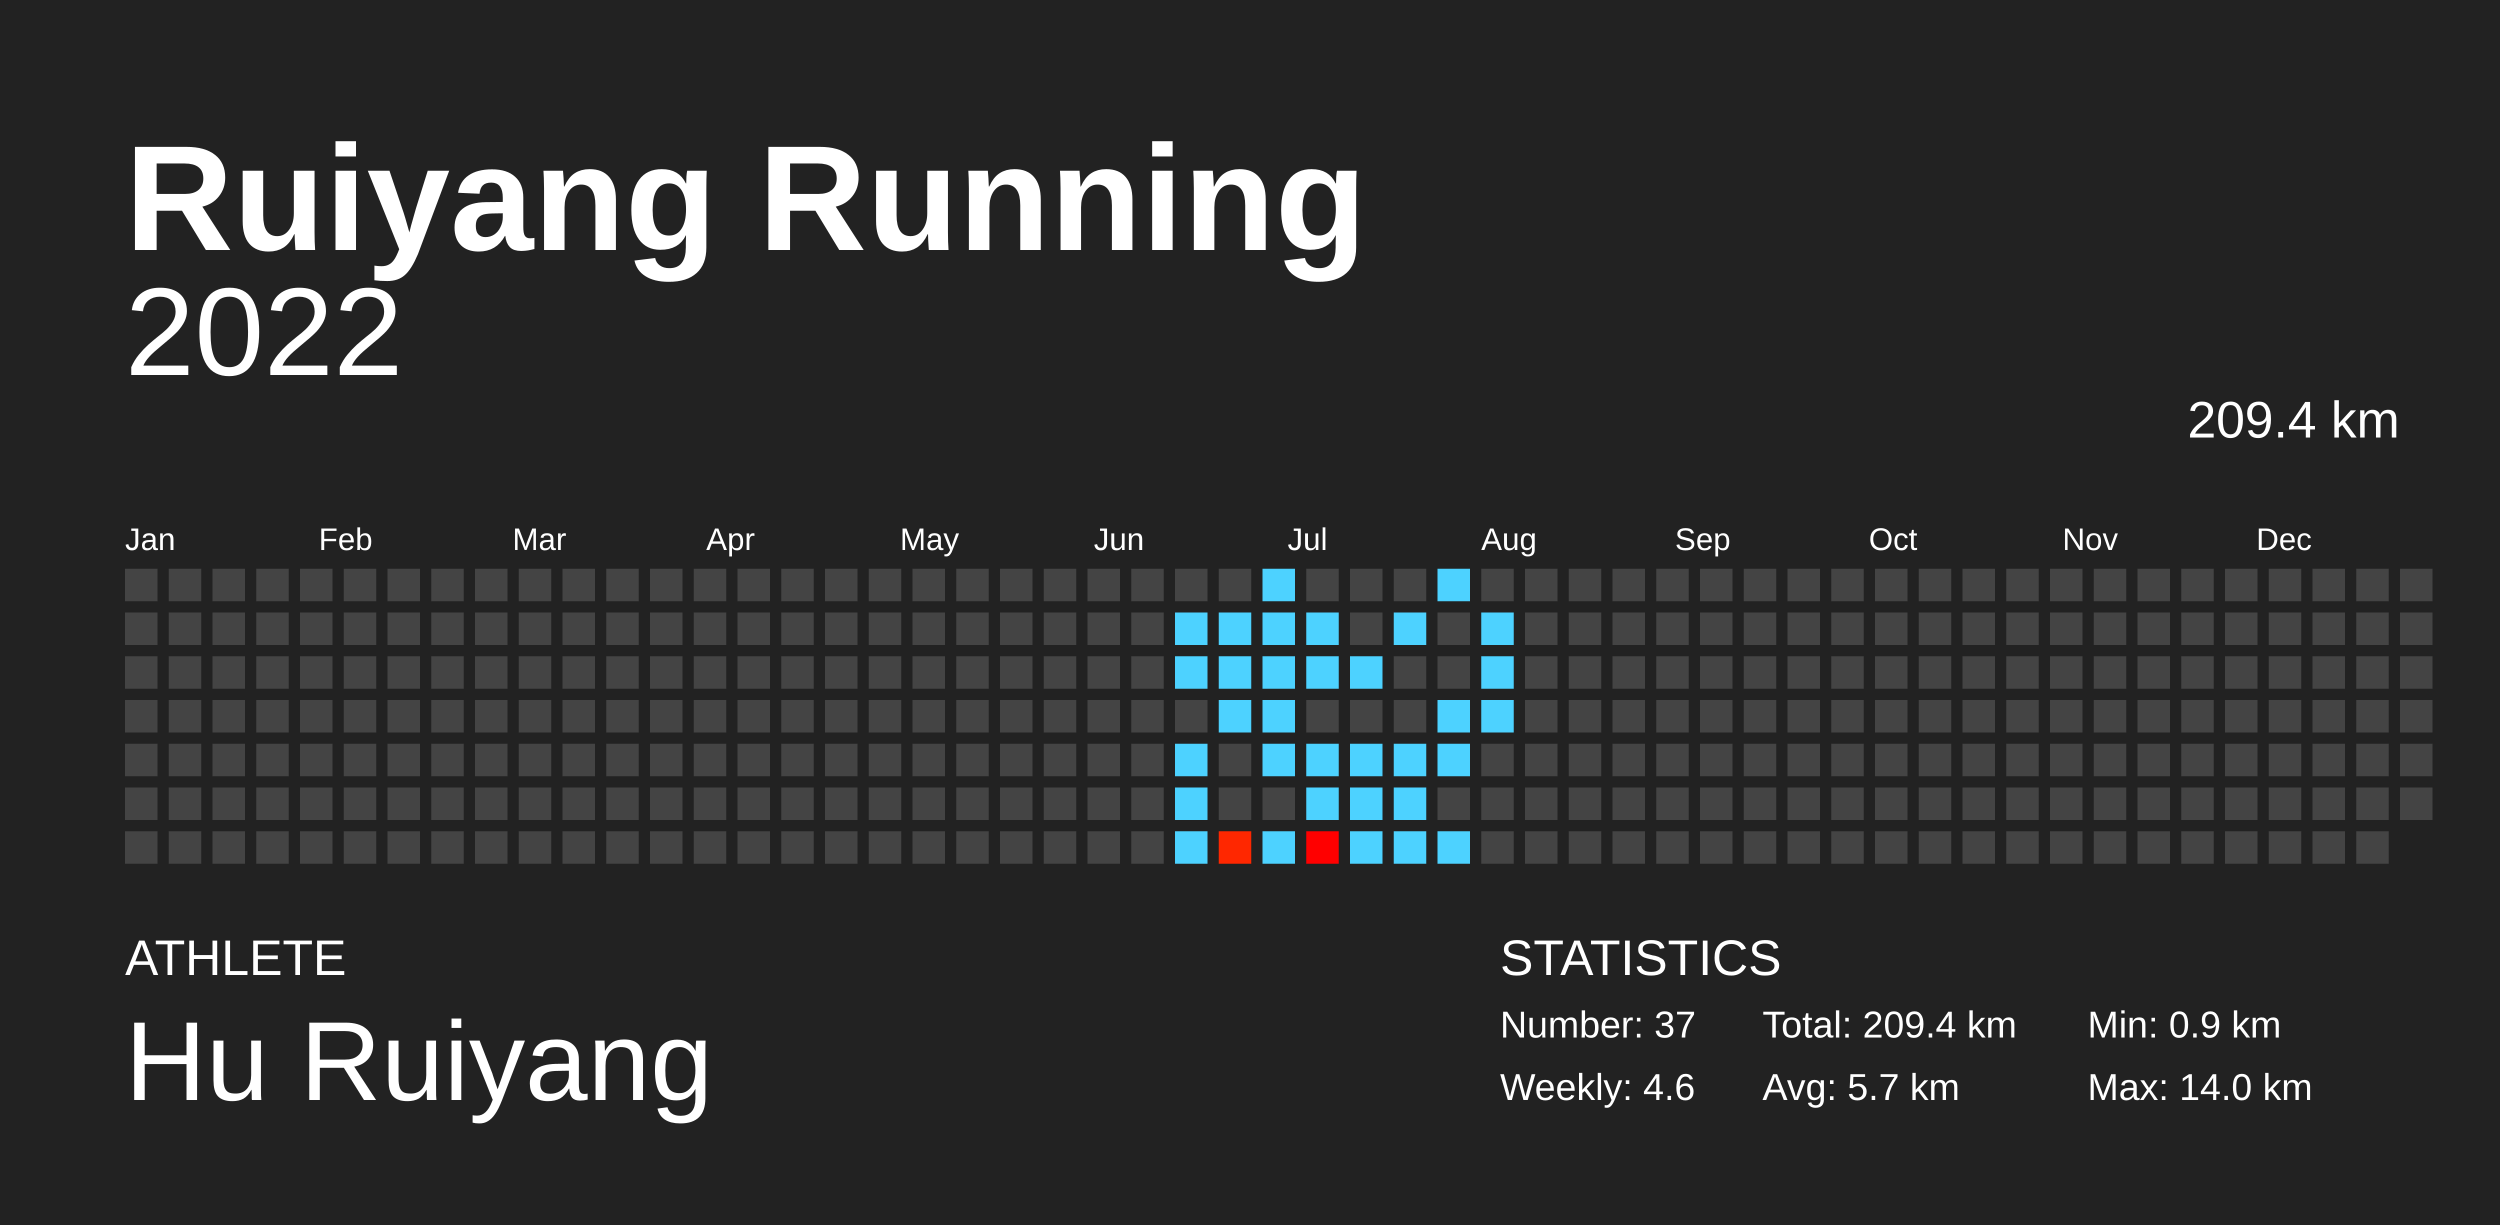
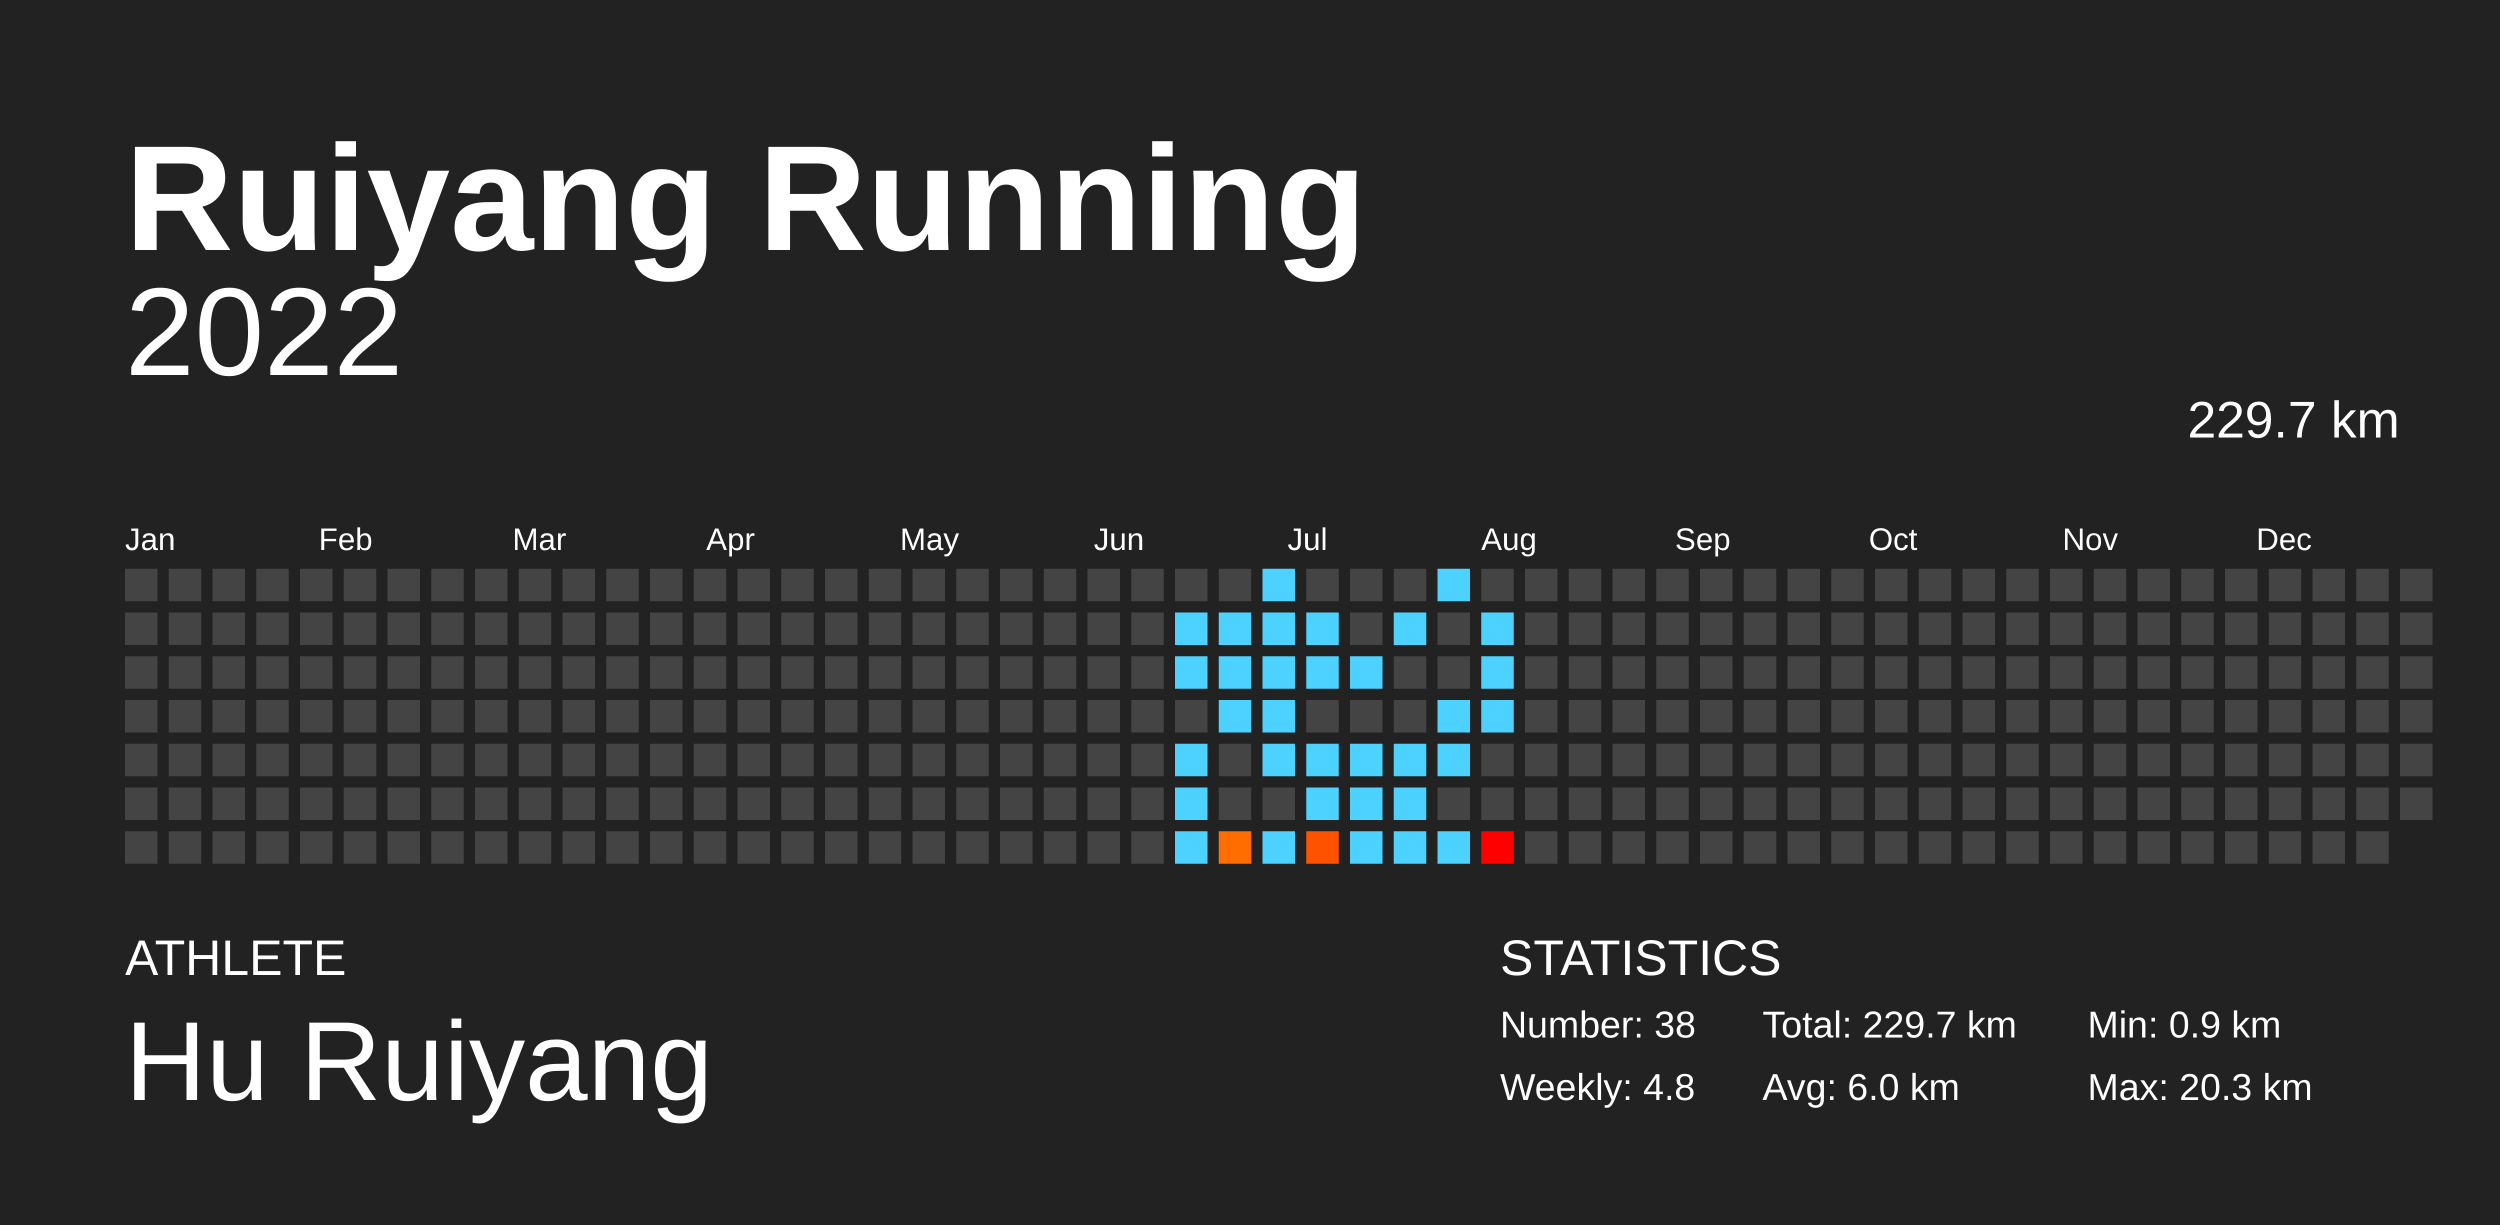
<svg xmlns="http://www.w3.org/2000/svg" baseProfile="full" height="98mm" version="1.1" viewBox="0,0,200,98" width="200mm">
  <defs />
  <rect fill="#222222" height="98" width="200" x="0" y="0" />
  <text fill="#FFFFFF" style="font-size:12px; font-family:Arial; font-weight:bold;" x="10" y="20">Ruiyang Running</text>
  <text fill="#FFFFFF" style="font-size:4px; font-family:Arial" x="10" y="78">ATHLETE</text>
  <text fill="#FFFFFF" style="font-size:9px; font-family:Arial" x="10" y="88">Hu Ruiyang</text>
  <text fill="#FFFFFF" style="font-size:4px; font-family:Arial" x="120" y="78">STATISTICS</text>
-   <text fill="#FFFFFF" style="font-size:3px; font-family:Arial" x="120" y="83">Number: 37</text>
-   <text fill="#FFFFFF" style="font-size:3px; font-family:Arial" x="120" y="88">Weekly: 4.6</text>
-   <text fill="#FFFFFF" style="font-size:3px; font-family:Arial" x="141" y="83">Total: 209.4 km</text>
-   <text fill="#FFFFFF" style="font-size:3px; font-family:Arial" x="141" y="88">Avg: 5.7 km</text>
+   <text fill="#FFFFFF" style="font-size:3px; font-family:Arial" x="120" y="83">Number: 38</text>
+   <text fill="#FFFFFF" style="font-size:3px; font-family:Arial" x="120" y="88">Weekly: 4.8</text>
+   <text fill="#FFFFFF" style="font-size:3px; font-family:Arial" x="141" y="83">Total: 229.7 km</text>
+   <text fill="#FFFFFF" style="font-size:3px; font-family:Arial" x="141" y="88">Avg: 6.0 km</text>
  <text fill="#FFFFFF" style="font-size:3px; font-family:Arial" x="167" y="83">Min: 0.9 km</text>
-   <text fill="#FFFFFF" style="font-size:3px; font-family:Arial" x="167" y="88">Max: 14.0 km</text>
+   <text fill="#FFFFFF" style="font-size:3px; font-family:Arial" x="167" y="88">Max: 20.3 km</text>
  <text alignment-baseline="hanging" fill="#FFFFFF" style="font-size:10.0px; font-family:Arial;" x="10" y="30">2022</text>
-   <text alignment-baseline="hanging" fill="#FFFFFF" style="font-size:4.125px; font-family:Arial;" x="175" y="35">209.4 km</text>
+   <text alignment-baseline="hanging" fill="#FFFFFF" style="font-size:4.125px; font-family:Arial;" x="175" y="35">229.7 km</text>
  <text fill="#FFFFFF" style="font-size:2.5px; font-family:Arial" x="10.0" y="44">Jan</text>
  <text fill="#FFFFFF" style="font-size:2.5px; font-family:Arial" x="25.5" y="44">Feb</text>
  <text fill="#FFFFFF" style="font-size:2.5px; font-family:Arial" x="41.0" y="44">Mar</text>
  <text fill="#FFFFFF" style="font-size:2.5px; font-family:Arial" x="56.5" y="44">Apr</text>
  <text fill="#FFFFFF" style="font-size:2.5px; font-family:Arial" x="72.0" y="44">May</text>
  <text fill="#FFFFFF" style="font-size:2.5px; font-family:Arial" x="87.5" y="44">Jun</text>
  <text fill="#FFFFFF" style="font-size:2.5px; font-family:Arial" x="103.0" y="44">Jul</text>
  <text fill="#FFFFFF" style="font-size:2.5px; font-family:Arial" x="118.5" y="44">Aug</text>
  <text fill="#FFFFFF" style="font-size:2.5px; font-family:Arial" x="134.0" y="44">Sep</text>
  <text fill="#FFFFFF" style="font-size:2.5px; font-family:Arial" x="149.5" y="44">Oct</text>
  <text fill="#FFFFFF" style="font-size:2.5px; font-family:Arial" x="165.0" y="44">Nov</text>
  <text fill="#FFFFFF" style="font-size:2.5px; font-family:Arial" x="180.5" y="44">Dec</text>
  <rect fill="#444444" height="2.6" width="2.6" x="10.0" y="45.5" />
  <rect fill="#444444" height="2.6" width="2.6" x="10.0" y="49.0" />
  <rect fill="#444444" height="2.6" width="2.6" x="10.0" y="52.5" />
  <rect fill="#444444" height="2.6" width="2.6" x="10.0" y="56.0" />
  <rect fill="#444444" height="2.6" width="2.6" x="10.0" y="59.5" />
  <rect fill="#444444" height="2.6" width="2.6" x="10.0" y="63.0" />
  <rect fill="#444444" height="2.6" width="2.6" x="10.0" y="66.5" />
  <rect fill="#444444" height="2.6" width="2.6" x="13.5" y="45.5" />
  <rect fill="#444444" height="2.6" width="2.6" x="13.5" y="49.0" />
  <rect fill="#444444" height="2.6" width="2.6" x="13.5" y="52.5" />
  <rect fill="#444444" height="2.6" width="2.6" x="13.5" y="56.0" />
  <rect fill="#444444" height="2.6" width="2.6" x="13.5" y="59.5" />
  <rect fill="#444444" height="2.6" width="2.6" x="13.5" y="63.0" />
  <rect fill="#444444" height="2.6" width="2.6" x="13.5" y="66.5" />
  <rect fill="#444444" height="2.6" width="2.6" x="17.0" y="45.5" />
  <rect fill="#444444" height="2.6" width="2.6" x="17.0" y="49.0" />
  <rect fill="#444444" height="2.6" width="2.6" x="17.0" y="52.5" />
  <rect fill="#444444" height="2.6" width="2.6" x="17.0" y="56.0" />
  <rect fill="#444444" height="2.6" width="2.6" x="17.0" y="59.5" />
  <rect fill="#444444" height="2.6" width="2.6" x="17.0" y="63.0" />
  <rect fill="#444444" height="2.6" width="2.6" x="17.0" y="66.5" />
  <rect fill="#444444" height="2.6" width="2.6" x="20.5" y="45.5" />
  <rect fill="#444444" height="2.6" width="2.6" x="20.5" y="49.0" />
  <rect fill="#444444" height="2.6" width="2.6" x="20.5" y="52.5" />
  <rect fill="#444444" height="2.6" width="2.6" x="20.5" y="56.0" />
  <rect fill="#444444" height="2.6" width="2.6" x="20.5" y="59.5" />
  <rect fill="#444444" height="2.6" width="2.6" x="20.5" y="63.0" />
  <rect fill="#444444" height="2.6" width="2.6" x="20.5" y="66.5" />
  <rect fill="#444444" height="2.6" width="2.6" x="24.0" y="45.5" />
  <rect fill="#444444" height="2.6" width="2.6" x="24.0" y="49.0" />
  <rect fill="#444444" height="2.6" width="2.6" x="24.0" y="52.5" />
  <rect fill="#444444" height="2.6" width="2.6" x="24.0" y="56.0" />
  <rect fill="#444444" height="2.6" width="2.6" x="24.0" y="59.5" />
  <rect fill="#444444" height="2.6" width="2.6" x="24.0" y="63.0" />
  <rect fill="#444444" height="2.6" width="2.6" x="24.0" y="66.5" />
  <rect fill="#444444" height="2.6" width="2.6" x="27.5" y="45.5" />
  <rect fill="#444444" height="2.6" width="2.6" x="27.5" y="49.0" />
  <rect fill="#444444" height="2.6" width="2.6" x="27.5" y="52.5" />
  <rect fill="#444444" height="2.6" width="2.6" x="27.5" y="56.0" />
  <rect fill="#444444" height="2.6" width="2.6" x="27.5" y="59.5" />
  <rect fill="#444444" height="2.6" width="2.6" x="27.5" y="63.0" />
  <rect fill="#444444" height="2.6" width="2.6" x="27.5" y="66.5" />
  <rect fill="#444444" height="2.6" width="2.6" x="31.0" y="45.5" />
  <rect fill="#444444" height="2.6" width="2.6" x="31.0" y="49.0" />
  <rect fill="#444444" height="2.6" width="2.6" x="31.0" y="52.5" />
  <rect fill="#444444" height="2.6" width="2.6" x="31.0" y="56.0" />
  <rect fill="#444444" height="2.6" width="2.6" x="31.0" y="59.5" />
  <rect fill="#444444" height="2.6" width="2.6" x="31.0" y="63.0" />
  <rect fill="#444444" height="2.6" width="2.6" x="31.0" y="66.5" />
  <rect fill="#444444" height="2.6" width="2.6" x="34.5" y="45.5" />
  <rect fill="#444444" height="2.6" width="2.6" x="34.5" y="49.0" />
  <rect fill="#444444" height="2.6" width="2.6" x="34.5" y="52.5" />
  <rect fill="#444444" height="2.6" width="2.6" x="34.5" y="56.0" />
  <rect fill="#444444" height="2.6" width="2.6" x="34.5" y="59.5" />
  <rect fill="#444444" height="2.6" width="2.6" x="34.5" y="63.0" />
  <rect fill="#444444" height="2.6" width="2.6" x="34.5" y="66.5" />
  <rect fill="#444444" height="2.6" width="2.6" x="38.0" y="45.5" />
  <rect fill="#444444" height="2.6" width="2.6" x="38.0" y="49.0" />
  <rect fill="#444444" height="2.6" width="2.6" x="38.0" y="52.5" />
  <rect fill="#444444" height="2.6" width="2.6" x="38.0" y="56.0" />
  <rect fill="#444444" height="2.6" width="2.6" x="38.0" y="59.5" />
  <rect fill="#444444" height="2.6" width="2.6" x="38.0" y="63.0" />
  <rect fill="#444444" height="2.6" width="2.6" x="38.0" y="66.5" />
  <rect fill="#444444" height="2.6" width="2.6" x="41.5" y="45.5" />
  <rect fill="#444444" height="2.6" width="2.6" x="41.5" y="49.0" />
  <rect fill="#444444" height="2.6" width="2.6" x="41.5" y="52.5" />
  <rect fill="#444444" height="2.6" width="2.6" x="41.5" y="56.0" />
  <rect fill="#444444" height="2.6" width="2.6" x="41.5" y="59.5" />
  <rect fill="#444444" height="2.6" width="2.6" x="41.5" y="63.0" />
  <rect fill="#444444" height="2.6" width="2.6" x="41.5" y="66.5" />
  <rect fill="#444444" height="2.6" width="2.6" x="45.0" y="45.5" />
  <rect fill="#444444" height="2.6" width="2.6" x="45.0" y="49.0" />
  <rect fill="#444444" height="2.6" width="2.6" x="45.0" y="52.5" />
  <rect fill="#444444" height="2.6" width="2.6" x="45.0" y="56.0" />
  <rect fill="#444444" height="2.6" width="2.6" x="45.0" y="59.5" />
  <rect fill="#444444" height="2.6" width="2.6" x="45.0" y="63.0" />
  <rect fill="#444444" height="2.6" width="2.6" x="45.0" y="66.5" />
  <rect fill="#444444" height="2.6" width="2.6" x="48.5" y="45.5" />
  <rect fill="#444444" height="2.6" width="2.6" x="48.5" y="49.0" />
  <rect fill="#444444" height="2.6" width="2.6" x="48.5" y="52.5" />
  <rect fill="#444444" height="2.6" width="2.6" x="48.5" y="56.0" />
  <rect fill="#444444" height="2.6" width="2.6" x="48.5" y="59.5" />
  <rect fill="#444444" height="2.6" width="2.6" x="48.5" y="63.0" />
  <rect fill="#444444" height="2.6" width="2.6" x="48.5" y="66.5" />
  <rect fill="#444444" height="2.6" width="2.6" x="52.0" y="45.5" />
  <rect fill="#444444" height="2.6" width="2.6" x="52.0" y="49.0" />
  <rect fill="#444444" height="2.6" width="2.6" x="52.0" y="52.5" />
  <rect fill="#444444" height="2.6" width="2.6" x="52.0" y="56.0" />
  <rect fill="#444444" height="2.6" width="2.6" x="52.0" y="59.5" />
  <rect fill="#444444" height="2.6" width="2.6" x="52.0" y="63.0" />
  <rect fill="#444444" height="2.6" width="2.6" x="52.0" y="66.5" />
  <rect fill="#444444" height="2.6" width="2.6" x="55.5" y="45.5" />
  <rect fill="#444444" height="2.6" width="2.6" x="55.5" y="49.0" />
  <rect fill="#444444" height="2.6" width="2.6" x="55.5" y="52.5" />
  <rect fill="#444444" height="2.6" width="2.6" x="55.5" y="56.0" />
  <rect fill="#444444" height="2.6" width="2.6" x="55.5" y="59.5" />
  <rect fill="#444444" height="2.6" width="2.6" x="55.5" y="63.0" />
  <rect fill="#444444" height="2.6" width="2.6" x="55.5" y="66.5" />
  <rect fill="#444444" height="2.6" width="2.6" x="59.0" y="45.5" />
  <rect fill="#444444" height="2.6" width="2.6" x="59.0" y="49.0" />
  <rect fill="#444444" height="2.6" width="2.6" x="59.0" y="52.5" />
  <rect fill="#444444" height="2.6" width="2.6" x="59.0" y="56.0" />
  <rect fill="#444444" height="2.6" width="2.6" x="59.0" y="59.5" />
  <rect fill="#444444" height="2.6" width="2.6" x="59.0" y="63.0" />
  <rect fill="#444444" height="2.6" width="2.6" x="59.0" y="66.5" />
  <rect fill="#444444" height="2.6" width="2.6" x="62.5" y="45.5" />
  <rect fill="#444444" height="2.6" width="2.6" x="62.5" y="49.0" />
  <rect fill="#444444" height="2.6" width="2.6" x="62.5" y="52.5" />
  <rect fill="#444444" height="2.6" width="2.6" x="62.5" y="56.0" />
  <rect fill="#444444" height="2.6" width="2.6" x="62.5" y="59.5" />
  <rect fill="#444444" height="2.6" width="2.6" x="62.5" y="63.0" />
  <rect fill="#444444" height="2.6" width="2.6" x="62.5" y="66.5" />
  <rect fill="#444444" height="2.6" width="2.6" x="66.0" y="45.5" />
  <rect fill="#444444" height="2.6" width="2.6" x="66.0" y="49.0" />
  <rect fill="#444444" height="2.6" width="2.6" x="66.0" y="52.5" />
  <rect fill="#444444" height="2.6" width="2.6" x="66.0" y="56.0" />
  <rect fill="#444444" height="2.6" width="2.6" x="66.0" y="59.5" />
  <rect fill="#444444" height="2.6" width="2.6" x="66.0" y="63.0" />
  <rect fill="#444444" height="2.6" width="2.6" x="66.0" y="66.5" />
  <rect fill="#444444" height="2.6" width="2.6" x="69.5" y="45.5" />
  <rect fill="#444444" height="2.6" width="2.6" x="69.5" y="49.0" />
  <rect fill="#444444" height="2.6" width="2.6" x="69.5" y="52.5" />
  <rect fill="#444444" height="2.6" width="2.6" x="69.5" y="56.0" />
  <rect fill="#444444" height="2.6" width="2.6" x="69.5" y="59.5" />
  <rect fill="#444444" height="2.6" width="2.6" x="69.5" y="63.0" />
  <rect fill="#444444" height="2.6" width="2.6" x="69.5" y="66.5" />
  <rect fill="#444444" height="2.6" width="2.6" x="73.0" y="45.5" />
  <rect fill="#444444" height="2.6" width="2.6" x="73.0" y="49.0" />
  <rect fill="#444444" height="2.6" width="2.6" x="73.0" y="52.5" />
  <rect fill="#444444" height="2.6" width="2.6" x="73.0" y="56.0" />
  <rect fill="#444444" height="2.6" width="2.6" x="73.0" y="59.5" />
  <rect fill="#444444" height="2.6" width="2.6" x="73.0" y="63.0" />
  <rect fill="#444444" height="2.6" width="2.6" x="73.0" y="66.5" />
  <rect fill="#444444" height="2.6" width="2.6" x="76.5" y="45.5" />
  <rect fill="#444444" height="2.6" width="2.6" x="76.5" y="49.0" />
  <rect fill="#444444" height="2.6" width="2.6" x="76.5" y="52.5" />
  <rect fill="#444444" height="2.6" width="2.6" x="76.5" y="56.0" />
  <rect fill="#444444" height="2.6" width="2.6" x="76.5" y="59.5" />
  <rect fill="#444444" height="2.6" width="2.6" x="76.5" y="63.0" />
  <rect fill="#444444" height="2.6" width="2.6" x="76.5" y="66.5" />
  <rect fill="#444444" height="2.6" width="2.6" x="80.0" y="45.5" />
  <rect fill="#444444" height="2.6" width="2.6" x="80.0" y="49.0" />
  <rect fill="#444444" height="2.6" width="2.6" x="80.0" y="52.5" />
  <rect fill="#444444" height="2.6" width="2.6" x="80.0" y="56.0" />
  <rect fill="#444444" height="2.6" width="2.6" x="80.0" y="59.5" />
  <rect fill="#444444" height="2.6" width="2.6" x="80.0" y="63.0" />
  <rect fill="#444444" height="2.6" width="2.6" x="80.0" y="66.5" />
  <rect fill="#444444" height="2.6" width="2.6" x="83.5" y="45.5" />
  <rect fill="#444444" height="2.6" width="2.6" x="83.5" y="49.0" />
  <rect fill="#444444" height="2.6" width="2.6" x="83.5" y="52.5" />
  <rect fill="#444444" height="2.6" width="2.6" x="83.5" y="56.0" />
  <rect fill="#444444" height="2.6" width="2.6" x="83.5" y="59.5" />
  <rect fill="#444444" height="2.6" width="2.6" x="83.5" y="63.0" />
  <rect fill="#444444" height="2.6" width="2.6" x="83.5" y="66.5" />
  <rect fill="#444444" height="2.6" width="2.6" x="87.0" y="45.5" />
  <rect fill="#444444" height="2.6" width="2.6" x="87.0" y="49.0" />
  <rect fill="#444444" height="2.6" width="2.6" x="87.0" y="52.5" />
  <rect fill="#444444" height="2.6" width="2.6" x="87.0" y="56.0" />
  <rect fill="#444444" height="2.6" width="2.6" x="87.0" y="59.5" />
  <rect fill="#444444" height="2.6" width="2.6" x="87.0" y="63.0" />
  <rect fill="#444444" height="2.6" width="2.6" x="87.0" y="66.5" />
  <rect fill="#444444" height="2.6" width="2.6" x="90.5" y="45.5" />
  <rect fill="#444444" height="2.6" width="2.6" x="90.5" y="49.0" />
  <rect fill="#444444" height="2.6" width="2.6" x="90.5" y="52.5" />
  <rect fill="#444444" height="2.6" width="2.6" x="90.5" y="56.0" />
  <rect fill="#444444" height="2.6" width="2.6" x="90.5" y="59.5" />
  <rect fill="#444444" height="2.6" width="2.6" x="90.5" y="63.0" />
  <rect fill="#444444" height="2.6" width="2.6" x="90.5" y="66.5" />
  <rect fill="#444444" height="2.6" width="2.6" x="94.0" y="45.5" />
  <rect fill="#4dd2ff" height="2.6" width="2.6" x="94.0" y="49.0" />
  <rect fill="#4dd2ff" height="2.6" width="2.6" x="94.0" y="52.5" />
  <rect fill="#444444" height="2.6" width="2.6" x="94.0" y="56.0" />
  <rect fill="#4dd2ff" height="2.6" width="2.6" x="94.0" y="59.5" />
  <rect fill="#4dd2ff" height="2.6" width="2.6" x="94.0" y="63.0" />
  <rect fill="#4dd2ff" height="2.6" width="2.6" x="94.0" y="66.5" />
  <rect fill="#444444" height="2.6" width="2.6" x="97.5" y="45.5" />
  <rect fill="#4dd2ff" height="2.6" width="2.6" x="97.5" y="49.0" />
  <rect fill="#4dd2ff" height="2.6" width="2.6" x="97.5" y="52.5" />
  <rect fill="#4dd2ff" height="2.6" width="2.6" x="97.5" y="56.0" />
  <rect fill="#444444" height="2.6" width="2.6" x="97.5" y="59.5" />
  <rect fill="#444444" height="2.6" width="2.6" x="97.5" y="63.0" />
-   <rect fill="#ff2700" height="2.6" width="2.6" x="97.5" y="66.5" />
+   <rect fill="#ff6d00" height="2.6" width="2.6" x="97.5" y="66.5" />
  <rect fill="#4dd2ff" height="2.6" width="2.6" x="101.0" y="45.5" />
  <rect fill="#4dd2ff" height="2.6" width="2.6" x="101.0" y="49.0" />
  <rect fill="#4dd2ff" height="2.6" width="2.6" x="101.0" y="52.5" />
  <rect fill="#4dd2ff" height="2.6" width="2.6" x="101.0" y="56.0" />
  <rect fill="#4dd2ff" height="2.6" width="2.6" x="101.0" y="59.5" />
  <rect fill="#444444" height="2.6" width="2.6" x="101.0" y="63.0" />
  <rect fill="#4dd2ff" height="2.6" width="2.6" x="101.0" y="66.5" />
  <rect fill="#444444" height="2.6" width="2.6" x="104.5" y="45.5" />
  <rect fill="#4dd2ff" height="2.6" width="2.6" x="104.5" y="49.0" />
  <rect fill="#4dd2ff" height="2.6" width="2.6" x="104.5" y="52.5" />
  <rect fill="#444444" height="2.6" width="2.6" x="104.5" y="56.0" />
  <rect fill="#4dd2ff" height="2.6" width="2.6" x="104.5" y="59.5" />
  <rect fill="#4dd2ff" height="2.6" width="2.6" x="104.5" y="63.0" />
-   <rect fill="#ff0000" height="2.6" width="2.6" x="104.5" y="66.5" />
+   <rect fill="#ff5200" height="2.6" width="2.6" x="104.5" y="66.5" />
  <rect fill="#444444" height="2.6" width="2.6" x="108.0" y="45.5" />
  <rect fill="#444444" height="2.6" width="2.6" x="108.0" y="49.0" />
  <rect fill="#4dd2ff" height="2.6" width="2.6" x="108.0" y="52.5" />
  <rect fill="#444444" height="2.6" width="2.6" x="108.0" y="56.0" />
  <rect fill="#4dd2ff" height="2.6" width="2.6" x="108.0" y="59.5" />
  <rect fill="#4dd2ff" height="2.6" width="2.6" x="108.0" y="63.0" />
  <rect fill="#4dd2ff" height="2.6" width="2.6" x="108.0" y="66.5" />
  <rect fill="#444444" height="2.6" width="2.6" x="111.5" y="45.5" />
  <rect fill="#4dd2ff" height="2.6" width="2.6" x="111.5" y="49.0" />
  <rect fill="#444444" height="2.6" width="2.6" x="111.5" y="52.5" />
  <rect fill="#444444" height="2.6" width="2.6" x="111.5" y="56.0" />
  <rect fill="#4dd2ff" height="2.6" width="2.6" x="111.5" y="59.5" />
  <rect fill="#4dd2ff" height="2.6" width="2.6" x="111.5" y="63.0" />
  <rect fill="#4dd2ff" height="2.6" width="2.6" x="111.5" y="66.5" />
  <rect fill="#4dd2ff" height="2.6" width="2.6" x="115.0" y="45.5" />
  <rect fill="#444444" height="2.6" width="2.6" x="115.0" y="49.0" />
  <rect fill="#444444" height="2.6" width="2.6" x="115.0" y="52.5" />
  <rect fill="#4dd2ff" height="2.6" width="2.6" x="115.0" y="56.0" />
  <rect fill="#4dd2ff" height="2.6" width="2.6" x="115.0" y="59.5" />
  <rect fill="#444444" height="2.6" width="2.6" x="115.0" y="63.0" />
  <rect fill="#4dd2ff" height="2.6" width="2.6" x="115.0" y="66.5" />
  <rect fill="#444444" height="2.6" width="2.6" x="118.5" y="45.5" />
  <rect fill="#4dd2ff" height="2.6" width="2.6" x="118.5" y="49.0" />
  <rect fill="#4dd2ff" height="2.6" width="2.6" x="118.5" y="52.5" />
  <rect fill="#4dd2ff" height="2.6" width="2.6" x="118.5" y="56.0" />
  <rect fill="#444444" height="2.6" width="2.6" x="118.5" y="59.5" />
  <rect fill="#444444" height="2.6" width="2.6" x="118.5" y="63.0" />
-   <rect fill="#444444" height="2.6" width="2.6" x="118.5" y="66.5" />
+   <rect fill="red" height="2.6" width="2.6" x="118.5" y="66.5" />
  <rect fill="#444444" height="2.6" width="2.6" x="122.0" y="45.5" />
  <rect fill="#444444" height="2.6" width="2.6" x="122.0" y="49.0" />
  <rect fill="#444444" height="2.6" width="2.6" x="122.0" y="52.5" />
  <rect fill="#444444" height="2.6" width="2.6" x="122.0" y="56.0" />
  <rect fill="#444444" height="2.6" width="2.6" x="122.0" y="59.5" />
  <rect fill="#444444" height="2.6" width="2.6" x="122.0" y="63.0" />
  <rect fill="#444444" height="2.6" width="2.6" x="122.0" y="66.5" />
  <rect fill="#444444" height="2.6" width="2.6" x="125.5" y="45.5" />
  <rect fill="#444444" height="2.6" width="2.6" x="125.5" y="49.0" />
  <rect fill="#444444" height="2.6" width="2.6" x="125.5" y="52.5" />
  <rect fill="#444444" height="2.6" width="2.6" x="125.5" y="56.0" />
  <rect fill="#444444" height="2.6" width="2.6" x="125.5" y="59.5" />
  <rect fill="#444444" height="2.6" width="2.6" x="125.5" y="63.0" />
  <rect fill="#444444" height="2.6" width="2.6" x="125.5" y="66.5" />
  <rect fill="#444444" height="2.6" width="2.6" x="129.0" y="45.5" />
  <rect fill="#444444" height="2.6" width="2.6" x="129.0" y="49.0" />
  <rect fill="#444444" height="2.6" width="2.6" x="129.0" y="52.5" />
  <rect fill="#444444" height="2.6" width="2.6" x="129.0" y="56.0" />
  <rect fill="#444444" height="2.6" width="2.6" x="129.0" y="59.5" />
  <rect fill="#444444" height="2.6" width="2.6" x="129.0" y="63.0" />
  <rect fill="#444444" height="2.6" width="2.6" x="129.0" y="66.5" />
  <rect fill="#444444" height="2.6" width="2.6" x="132.5" y="45.5" />
  <rect fill="#444444" height="2.6" width="2.6" x="132.5" y="49.0" />
  <rect fill="#444444" height="2.6" width="2.6" x="132.5" y="52.5" />
  <rect fill="#444444" height="2.6" width="2.6" x="132.5" y="56.0" />
  <rect fill="#444444" height="2.6" width="2.6" x="132.5" y="59.5" />
  <rect fill="#444444" height="2.6" width="2.6" x="132.5" y="63.0" />
  <rect fill="#444444" height="2.6" width="2.6" x="132.5" y="66.5" />
  <rect fill="#444444" height="2.6" width="2.6" x="136.0" y="45.5" />
  <rect fill="#444444" height="2.6" width="2.6" x="136.0" y="49.0" />
  <rect fill="#444444" height="2.6" width="2.6" x="136.0" y="52.5" />
  <rect fill="#444444" height="2.6" width="2.6" x="136.0" y="56.0" />
  <rect fill="#444444" height="2.6" width="2.6" x="136.0" y="59.5" />
  <rect fill="#444444" height="2.6" width="2.6" x="136.0" y="63.0" />
  <rect fill="#444444" height="2.6" width="2.6" x="136.0" y="66.5" />
  <rect fill="#444444" height="2.6" width="2.6" x="139.5" y="45.5" />
  <rect fill="#444444" height="2.6" width="2.6" x="139.5" y="49.0" />
  <rect fill="#444444" height="2.6" width="2.6" x="139.5" y="52.5" />
  <rect fill="#444444" height="2.6" width="2.6" x="139.5" y="56.0" />
  <rect fill="#444444" height="2.6" width="2.6" x="139.5" y="59.5" />
  <rect fill="#444444" height="2.6" width="2.6" x="139.5" y="63.0" />
  <rect fill="#444444" height="2.6" width="2.6" x="139.5" y="66.5" />
  <rect fill="#444444" height="2.6" width="2.6" x="143.0" y="45.5" />
  <rect fill="#444444" height="2.6" width="2.6" x="143.0" y="49.0" />
  <rect fill="#444444" height="2.6" width="2.6" x="143.0" y="52.5" />
  <rect fill="#444444" height="2.6" width="2.6" x="143.0" y="56.0" />
  <rect fill="#444444" height="2.6" width="2.6" x="143.0" y="59.5" />
  <rect fill="#444444" height="2.6" width="2.6" x="143.0" y="63.0" />
  <rect fill="#444444" height="2.6" width="2.6" x="143.0" y="66.5" />
  <rect fill="#444444" height="2.6" width="2.6" x="146.5" y="45.5" />
  <rect fill="#444444" height="2.6" width="2.6" x="146.5" y="49.0" />
  <rect fill="#444444" height="2.6" width="2.6" x="146.5" y="52.5" />
  <rect fill="#444444" height="2.6" width="2.6" x="146.5" y="56.0" />
  <rect fill="#444444" height="2.6" width="2.6" x="146.5" y="59.5" />
  <rect fill="#444444" height="2.6" width="2.6" x="146.5" y="63.0" />
  <rect fill="#444444" height="2.6" width="2.6" x="146.5" y="66.5" />
  <rect fill="#444444" height="2.6" width="2.6" x="150.0" y="45.5" />
  <rect fill="#444444" height="2.6" width="2.6" x="150.0" y="49.0" />
  <rect fill="#444444" height="2.6" width="2.6" x="150.0" y="52.5" />
  <rect fill="#444444" height="2.6" width="2.6" x="150.0" y="56.0" />
  <rect fill="#444444" height="2.6" width="2.6" x="150.0" y="59.5" />
  <rect fill="#444444" height="2.6" width="2.6" x="150.0" y="63.0" />
  <rect fill="#444444" height="2.6" width="2.6" x="150.0" y="66.5" />
  <rect fill="#444444" height="2.6" width="2.6" x="153.5" y="45.5" />
  <rect fill="#444444" height="2.6" width="2.6" x="153.5" y="49.0" />
  <rect fill="#444444" height="2.6" width="2.6" x="153.5" y="52.5" />
  <rect fill="#444444" height="2.6" width="2.6" x="153.5" y="56.0" />
  <rect fill="#444444" height="2.6" width="2.6" x="153.5" y="59.5" />
  <rect fill="#444444" height="2.6" width="2.6" x="153.5" y="63.0" />
  <rect fill="#444444" height="2.6" width="2.6" x="153.5" y="66.5" />
  <rect fill="#444444" height="2.6" width="2.6" x="157.0" y="45.5" />
  <rect fill="#444444" height="2.6" width="2.6" x="157.0" y="49.0" />
  <rect fill="#444444" height="2.6" width="2.6" x="157.0" y="52.5" />
  <rect fill="#444444" height="2.6" width="2.6" x="157.0" y="56.0" />
  <rect fill="#444444" height="2.6" width="2.6" x="157.0" y="59.5" />
  <rect fill="#444444" height="2.6" width="2.6" x="157.0" y="63.0" />
  <rect fill="#444444" height="2.6" width="2.6" x="157.0" y="66.5" />
  <rect fill="#444444" height="2.6" width="2.6" x="160.5" y="45.5" />
  <rect fill="#444444" height="2.6" width="2.6" x="160.5" y="49.0" />
  <rect fill="#444444" height="2.6" width="2.6" x="160.5" y="52.5" />
  <rect fill="#444444" height="2.6" width="2.6" x="160.5" y="56.0" />
  <rect fill="#444444" height="2.6" width="2.6" x="160.5" y="59.5" />
  <rect fill="#444444" height="2.6" width="2.6" x="160.5" y="63.0" />
  <rect fill="#444444" height="2.6" width="2.6" x="160.5" y="66.5" />
  <rect fill="#444444" height="2.6" width="2.6" x="164.0" y="45.5" />
  <rect fill="#444444" height="2.6" width="2.6" x="164.0" y="49.0" />
  <rect fill="#444444" height="2.6" width="2.6" x="164.0" y="52.5" />
  <rect fill="#444444" height="2.6" width="2.6" x="164.0" y="56.0" />
  <rect fill="#444444" height="2.6" width="2.6" x="164.0" y="59.5" />
  <rect fill="#444444" height="2.6" width="2.6" x="164.0" y="63.0" />
  <rect fill="#444444" height="2.6" width="2.6" x="164.0" y="66.5" />
  <rect fill="#444444" height="2.6" width="2.6" x="167.5" y="45.5" />
  <rect fill="#444444" height="2.6" width="2.6" x="167.5" y="49.0" />
  <rect fill="#444444" height="2.6" width="2.6" x="167.5" y="52.5" />
  <rect fill="#444444" height="2.6" width="2.6" x="167.5" y="56.0" />
  <rect fill="#444444" height="2.6" width="2.6" x="167.5" y="59.5" />
  <rect fill="#444444" height="2.6" width="2.6" x="167.5" y="63.0" />
  <rect fill="#444444" height="2.6" width="2.6" x="167.5" y="66.5" />
  <rect fill="#444444" height="2.6" width="2.6" x="171.0" y="45.5" />
  <rect fill="#444444" height="2.6" width="2.6" x="171.0" y="49.0" />
  <rect fill="#444444" height="2.6" width="2.6" x="171.0" y="52.5" />
  <rect fill="#444444" height="2.6" width="2.6" x="171.0" y="56.0" />
  <rect fill="#444444" height="2.6" width="2.6" x="171.0" y="59.5" />
  <rect fill="#444444" height="2.6" width="2.6" x="171.0" y="63.0" />
  <rect fill="#444444" height="2.6" width="2.6" x="171.0" y="66.5" />
  <rect fill="#444444" height="2.6" width="2.6" x="174.5" y="45.5" />
  <rect fill="#444444" height="2.6" width="2.6" x="174.5" y="49.0" />
  <rect fill="#444444" height="2.6" width="2.6" x="174.5" y="52.5" />
  <rect fill="#444444" height="2.6" width="2.6" x="174.5" y="56.0" />
  <rect fill="#444444" height="2.6" width="2.6" x="174.5" y="59.5" />
  <rect fill="#444444" height="2.6" width="2.6" x="174.5" y="63.0" />
  <rect fill="#444444" height="2.6" width="2.6" x="174.5" y="66.5" />
  <rect fill="#444444" height="2.6" width="2.6" x="178.0" y="45.5" />
  <rect fill="#444444" height="2.6" width="2.6" x="178.0" y="49.0" />
  <rect fill="#444444" height="2.6" width="2.6" x="178.0" y="52.5" />
  <rect fill="#444444" height="2.6" width="2.6" x="178.0" y="56.0" />
  <rect fill="#444444" height="2.6" width="2.6" x="178.0" y="59.5" />
  <rect fill="#444444" height="2.6" width="2.6" x="178.0" y="63.0" />
  <rect fill="#444444" height="2.6" width="2.6" x="178.0" y="66.5" />
  <rect fill="#444444" height="2.6" width="2.6" x="181.5" y="45.5" />
  <rect fill="#444444" height="2.6" width="2.6" x="181.5" y="49.0" />
  <rect fill="#444444" height="2.6" width="2.6" x="181.5" y="52.5" />
  <rect fill="#444444" height="2.6" width="2.6" x="181.5" y="56.0" />
  <rect fill="#444444" height="2.6" width="2.6" x="181.5" y="59.5" />
  <rect fill="#444444" height="2.6" width="2.6" x="181.5" y="63.0" />
  <rect fill="#444444" height="2.6" width="2.6" x="181.5" y="66.5" />
  <rect fill="#444444" height="2.6" width="2.6" x="185.0" y="45.5" />
  <rect fill="#444444" height="2.6" width="2.6" x="185.0" y="49.0" />
  <rect fill="#444444" height="2.6" width="2.6" x="185.0" y="52.5" />
  <rect fill="#444444" height="2.6" width="2.6" x="185.0" y="56.0" />
  <rect fill="#444444" height="2.6" width="2.6" x="185.0" y="59.5" />
  <rect fill="#444444" height="2.6" width="2.6" x="185.0" y="63.0" />
  <rect fill="#444444" height="2.6" width="2.6" x="185.0" y="66.5" />
  <rect fill="#444444" height="2.6" width="2.6" x="188.5" y="45.5" />
  <rect fill="#444444" height="2.6" width="2.6" x="188.5" y="49.0" />
  <rect fill="#444444" height="2.6" width="2.6" x="188.5" y="52.5" />
  <rect fill="#444444" height="2.6" width="2.6" x="188.5" y="56.0" />
  <rect fill="#444444" height="2.6" width="2.6" x="188.5" y="59.5" />
  <rect fill="#444444" height="2.6" width="2.6" x="188.5" y="63.0" />
  <rect fill="#444444" height="2.6" width="2.6" x="188.5" y="66.5" />
  <rect fill="#444444" height="2.6" width="2.6" x="192.0" y="45.5" />
  <rect fill="#444444" height="2.6" width="2.6" x="192.0" y="49.0" />
  <rect fill="#444444" height="2.6" width="2.6" x="192.0" y="52.5" />
  <rect fill="#444444" height="2.6" width="2.6" x="192.0" y="56.0" />
  <rect fill="#444444" height="2.6" width="2.6" x="192.0" y="59.5" />
  <rect fill="#444444" height="2.6" width="2.6" x="192.0" y="63.0" />
</svg>
